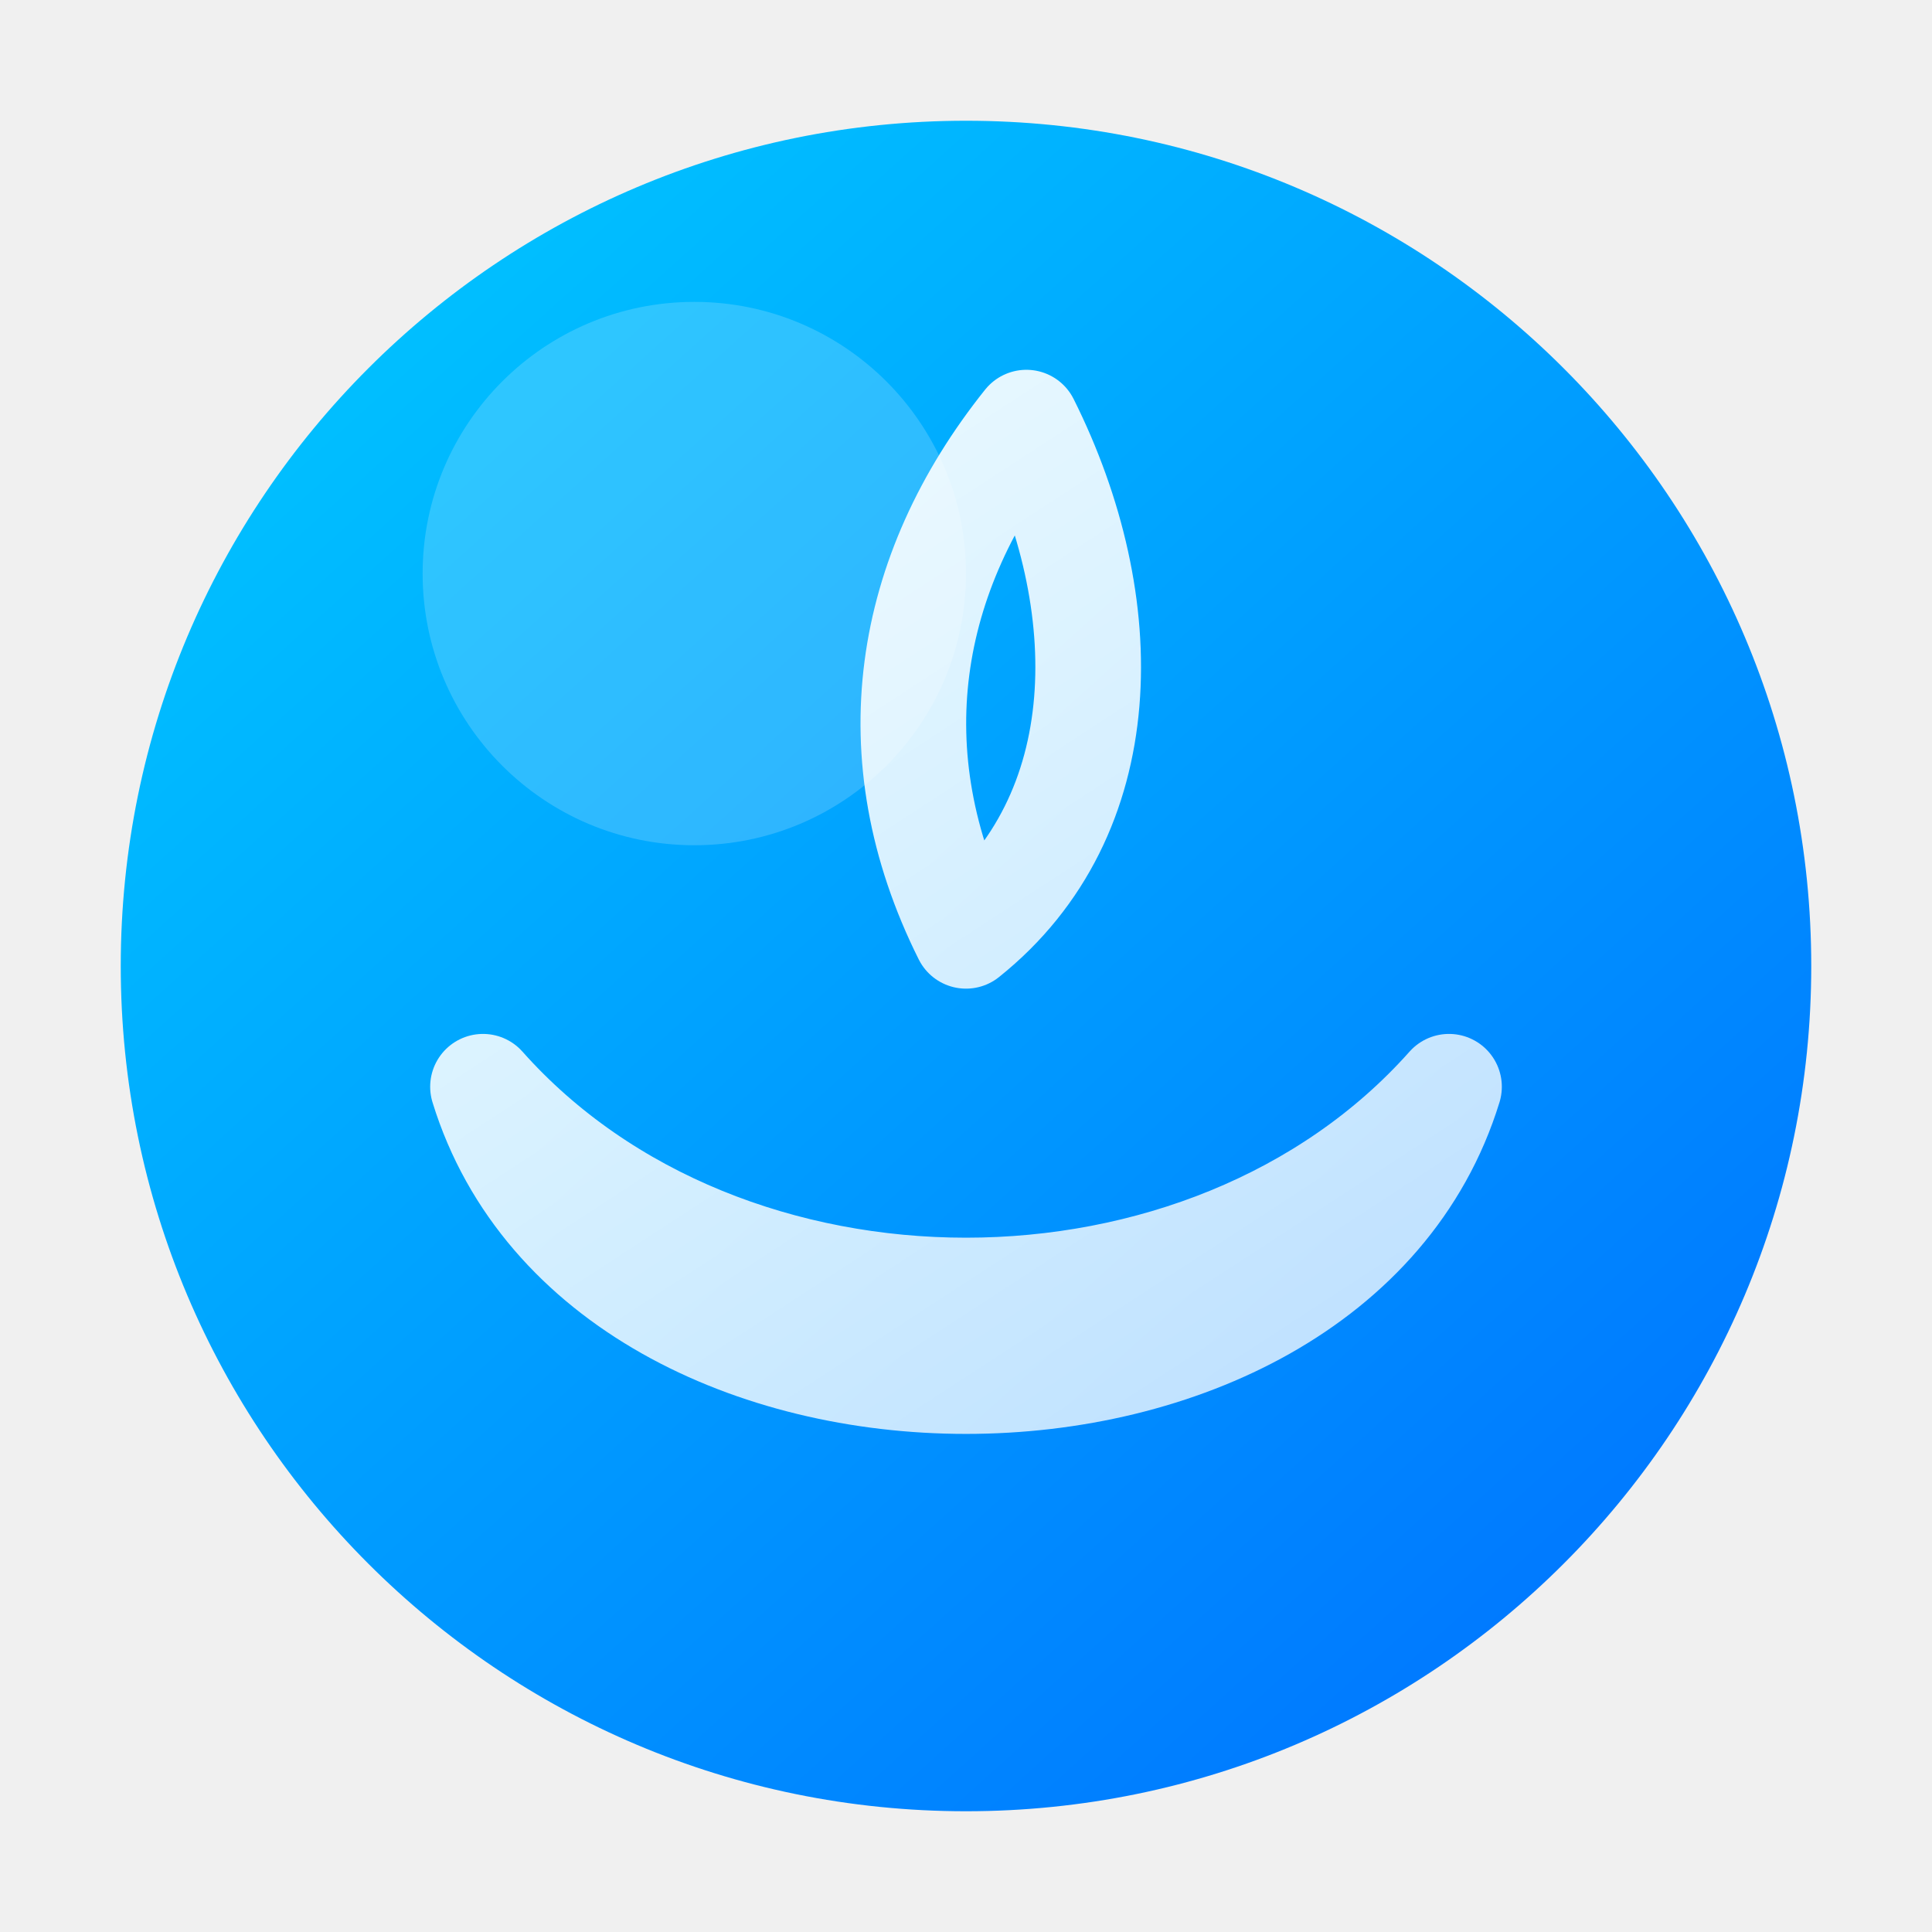
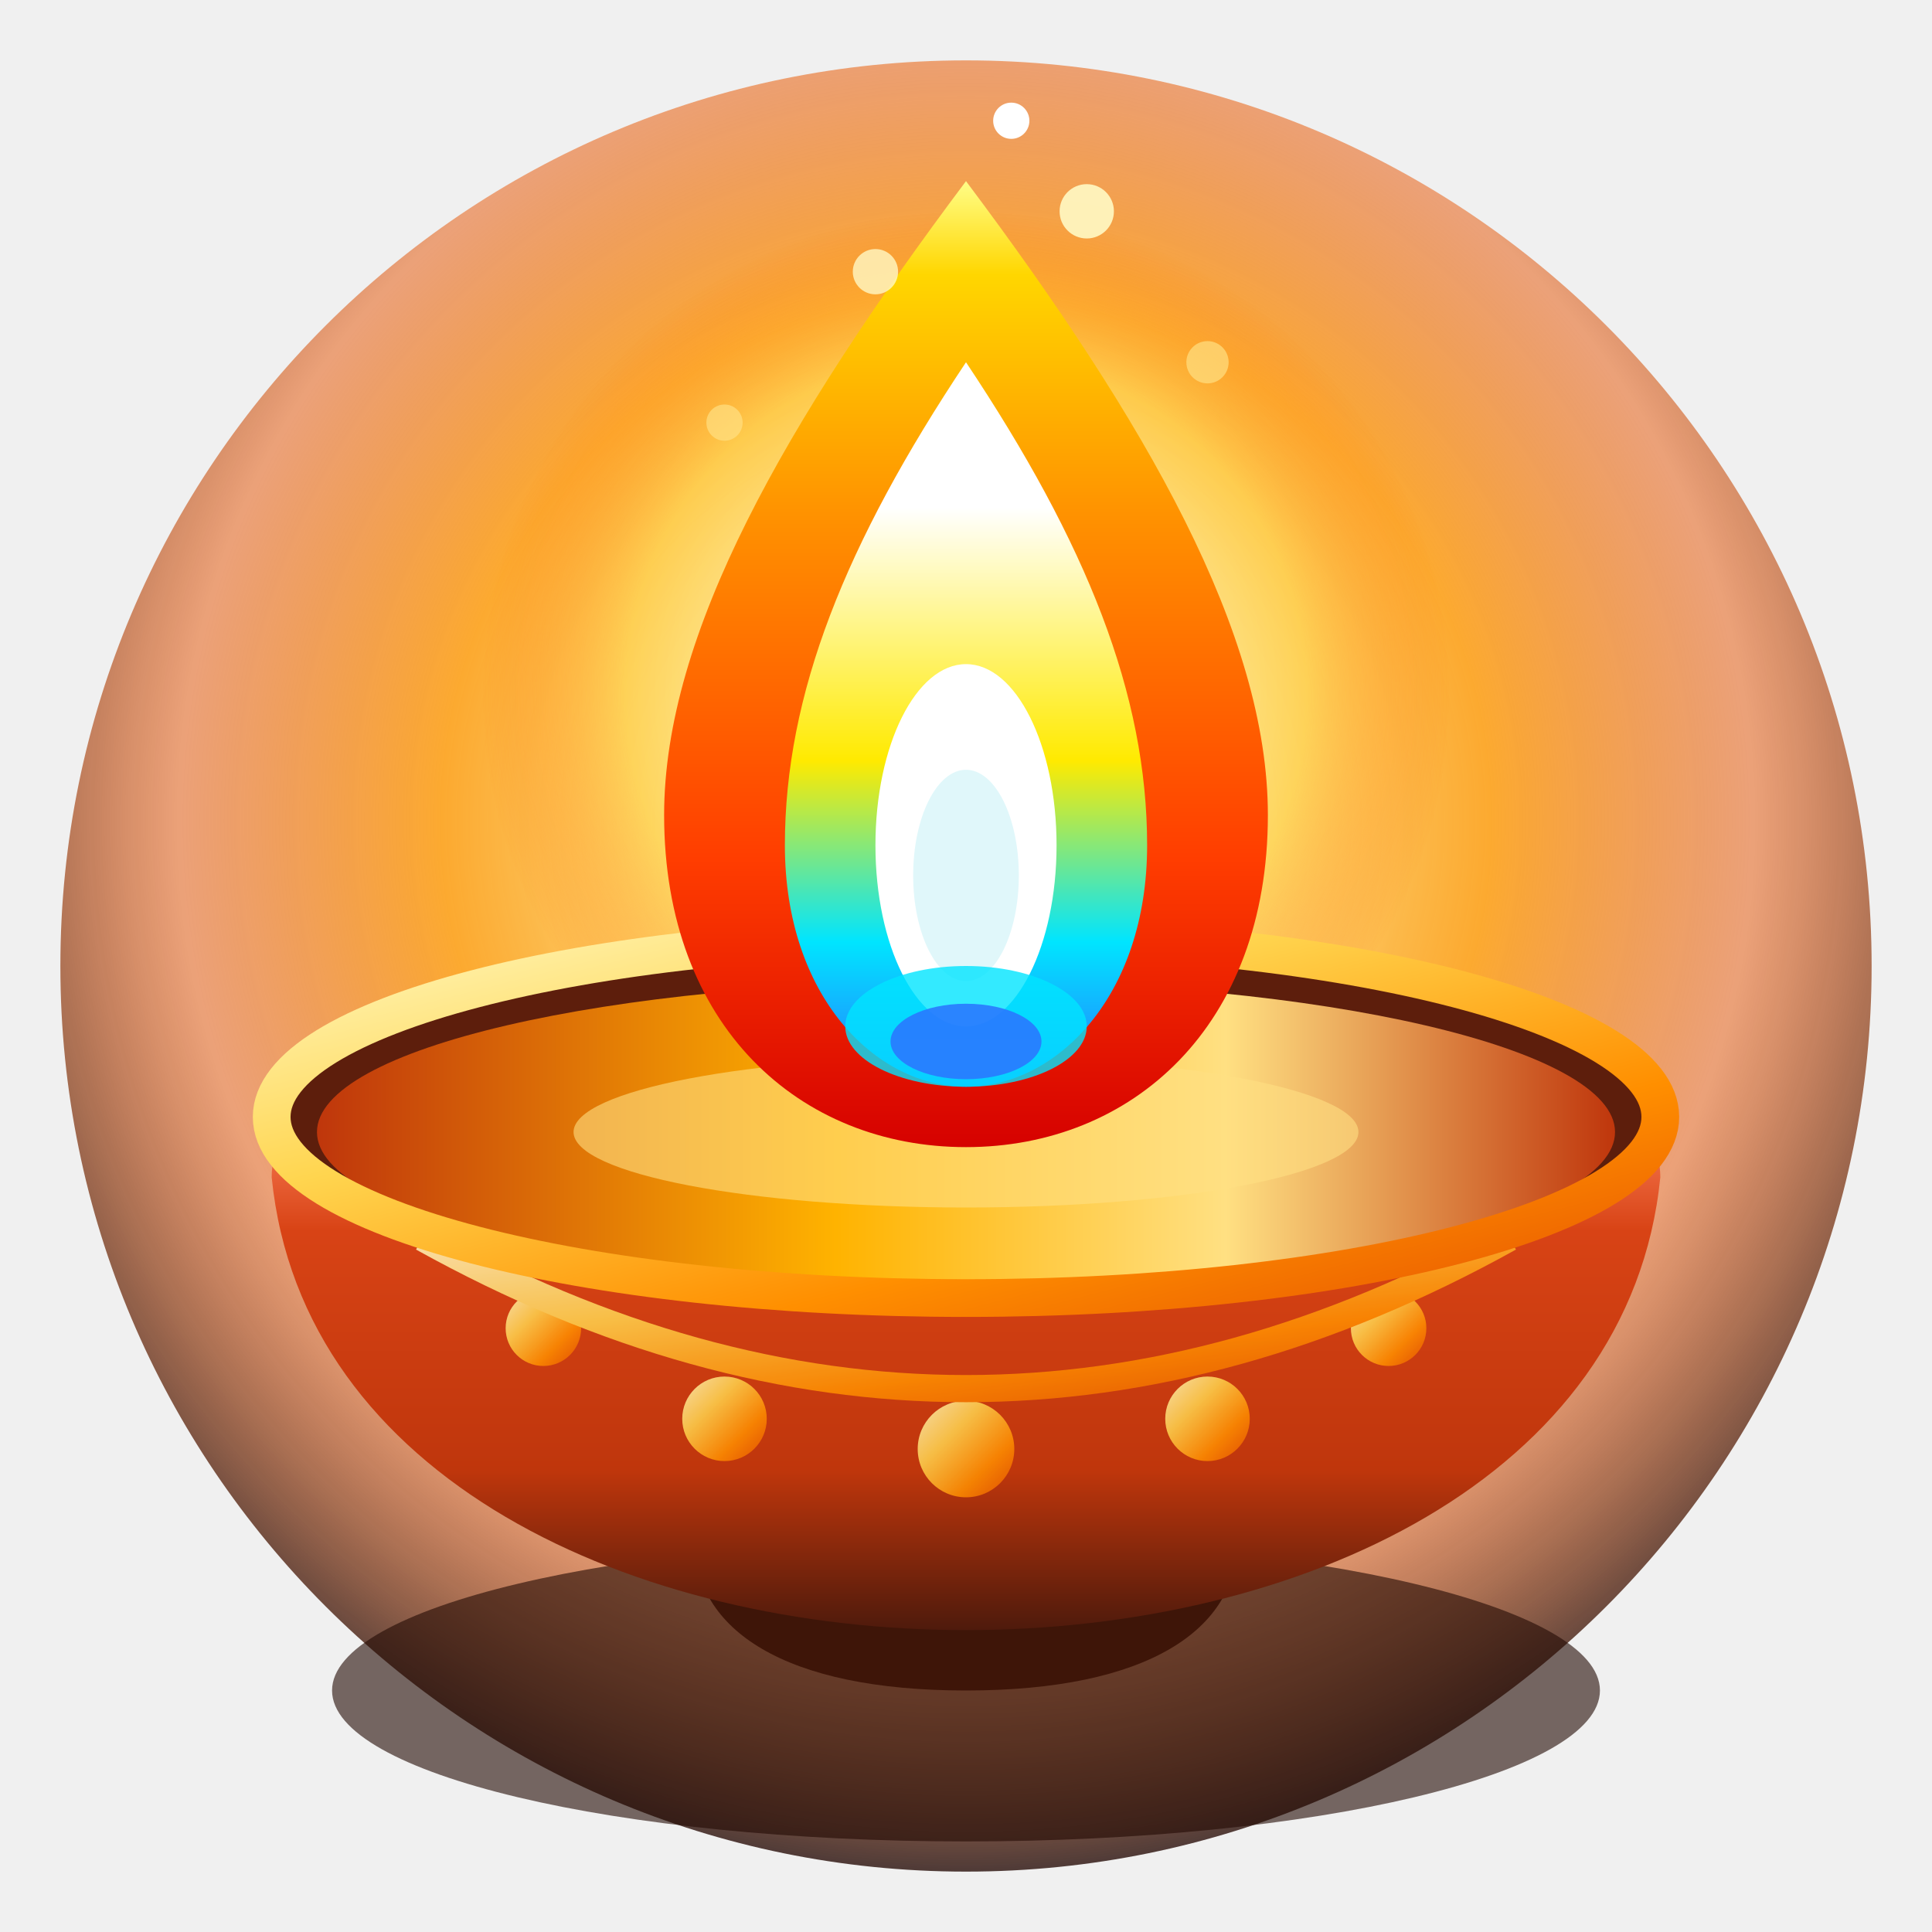
<svg xmlns="http://www.w3.org/2000/svg" viewBox="0 0 128 128" role="img" aria-label="Diya">
  <defs>
-     <linearGradient id="bg" x1="18" y1="14" x2="110" y2="116" gradientUnits="userSpaceOnUse">
-       <stop stop-color="#00c6ff" />
-       <stop offset="1" stop-color="#0072ff" />
+     <radialGradient id="diyaHalo" cx="50%" cy="42%" r="58%">
+       <stop offset="0%" stop-color="#FFFDE7" stop-opacity="1" />
+       <stop offset="25%" stop-color="#FFE082" stop-opacity="0.9" />
+       <stop offset="50%" stop-color="#FF9800" stop-opacity="0.8" />
+       <stop offset="75%" stop-color="#E65100" stop-opacity="0.5" />
+       <stop offset="100%" stop-color="#3E2723" stop-opacity="0.9" />
+     </radialGradient>
+     <radialGradient id="flameCoreGlow" cx="50%" cy="50%" r="50%">
+       <stop offset="0%" stop-color="#FFFFFF" />
+       <stop offset="30%" stop-color="#FFF9C4" />
+       <stop offset="70%" stop-color="#FFD54F" />
+       <stop offset="100%" stop-color="#FF6F00" stop-opacity="0" />
+     </radialGradient>
+     <linearGradient id="clayBody" x1="0%" y1="0%" x2="0%" y2="100%">
+       <stop offset="0%" stop-color="#FF8A65" />
+       <stop offset="25%" stop-color="#D84315" />
+       <stop offset="70%" stop-color="#BF360C" />
+       <stop offset="100%" stop-color="#4E1A0C" />
    </linearGradient>
-     <linearGradient id="shine" x1="30" y1="22" x2="86" y2="108" gradientUnits="userSpaceOnUse">
-       <stop stop-color="#fff" stop-opacity=".95" />
-       <stop offset="1" stop-color="#fff" stop-opacity=".72" />
+     <linearGradient id="brassGold" x1="0%" y1="0%" x2="100%" y2="100%">
+       <stop offset="0%" stop-color="#FFF9C4" />
+       <stop offset="35%" stop-color="#FFD54F" />
+       <stop offset="70%" stop-color="#FF8F00" />
+       <stop offset="100%" stop-color="#E65100" />
+     </linearGradient>
+     <linearGradient id="goldenOil" x1="0%" y1="0%" x2="100%" y2="0%">
+       <stop offset="0%" stop-color="#BF360C" />
+       <stop offset="40%" stop-color="#FFB300" />
+       <stop offset="70%" stop-color="#FFE082" />
+       <stop offset="100%" stop-color="#BF360C" />
+     </linearGradient>
+     <linearGradient id="outerFlame" x1="50%" y1="100%" x2="50%" y2="0%">
+       <stop offset="0%" stop-color="#D50000" />
+       <stop offset="30%" stop-color="#FF3D00" />
+       <stop offset="65%" stop-color="#FF9100" />
+       <stop offset="90%" stop-color="#FFD600" />
+       <stop offset="100%" stop-color="#FFFF8D" />
+     </linearGradient>
+     <linearGradient id="innerFlame" x1="50%" y1="100%" x2="50%" y2="0%">
+       <stop offset="0%" stop-color="#2979FF" />
+       <stop offset="20%" stop-color="#00E5FF" />
+       <stop offset="45%" stop-color="#FFEA00" />
+       <stop offset="80%" stop-color="#FFFFFF" />
+       <stop offset="100%" stop-color="#FFFFFF" />
    </linearGradient>
  </defs>
-   <circle cx="64" cy="64" r="56" fill="url(#bg)" />
-   <circle cx="46" cy="38" r="18" fill="#fff" opacity=".18" />
-   <path d="M32 72 C48 90 80 90 96 72 C88 98 40 98 32 72 Z M64 62 C58 50 60 38 68 28 C74 40 74 54 64 62 Z" fill="none" stroke="url(#shine)" stroke-width="7" stroke-linecap="round" stroke-linejoin="round" />
+   <circle cx="64" cy="64" r="60" fill="url(#diyaHalo)" />
+   <circle cx="64" cy="46" r="32" fill="url(#flameCoreGlow)" opacity="0.65" />
+   <ellipse cx="64" cy="112" rx="42" ry="10" fill="#210802" opacity="0.6" />
+   <path d="M46 102 C46 108 52 112 64 112 C76 112 82 108 82 102 C74 104 54 104 46 102 Z" fill="#3E1508" />
+   <ellipse cx="64" cy="103" rx="18" ry="3" fill="url(#brassGold)" />
+   <path d="M18 78 C20 98 42 108 64 108 C86 108 108 98 110 78 C110 74 106 72 96 73 C84 74 72 75 64 75 C56 75 44 74 32 73 C22 72 18 74 18 78 Z" fill="url(#clayBody)" />
+   <g fill="url(#brassGold)" opacity="0.85">
+     <circle cx="36" cy="88" r="2.5" />
+     <circle cx="48" cy="94" r="2.8" />
+     <circle cx="64" cy="96" r="3.2" />
+     <circle cx="80" cy="94" r="2.8" />
+     <circle cx="92" cy="88" r="2.5" />
+     <path d="M28 82 Q46 92 64 92 Q82 92 100 82" fill="none" stroke="url(#brassGold)" stroke-width="1.8" />
+   </g>
+   <ellipse cx="64" cy="74" rx="46" ry="12" fill="#5D1E0C" />
+   <ellipse cx="64" cy="75" rx="43" ry="10" fill="url(#goldenOil)" />
+   <ellipse cx="64" cy="74" rx="46" ry="12" fill="none" stroke="url(#brassGold)" stroke-width="2.5" />
+   <ellipse cx="64" cy="75" rx="26" ry="5" fill="#FFE082" opacity="0.6" />
+   <path d="M64 74 C64 68 62 62 64 56 C65 62 66 68 64 74 Z" fill="#212121" />
+   <path d="M63 60 C63 56 65 56 65 60 Z" fill="#FF5722" />
+   <path d="M64 12 C52 28 44 42 44 54 C44 68 53 76 64 76 C75 76 84 68 84 54 C84 42 76 28 64 12 Z" fill="url(#outerFlame)" />
+   <path d="M64 24 C56 36 52 46 52 56 C52 66 58 72 64 72 C70 72 76 66 76 56 C76 46 72 36 64 24 Z" fill="url(#innerFlame)" />
+   <ellipse cx="64" cy="56" rx="6" ry="12" fill="#FFFFFF" />
+   <ellipse cx="64" cy="58" rx="3.5" ry="7" fill="#E0F7FA" />
+   <ellipse cx="64" cy="68" rx="8" ry="4" fill="#00E5FF" opacity="0.8" />
+   <ellipse cx="64" cy="69" rx="5" ry="2.5" fill="#2979FF" opacity="0.9" />
+   <circle cx="58" cy="18" r="1.5" fill="#FFF9C4" opacity="0.8" />
+   <circle cx="72" cy="14" r="1.8" fill="#FFF9C4" opacity="0.9" />
+   <circle cx="67" cy="8" r="1.2" fill="#FFFFFF" />
+   <circle cx="48" cy="28" r="1.2" fill="#FFE082" opacity="0.7" />
+   <circle cx="80" cy="24" r="1.4" fill="#FFE082" opacity="0.7" />
</svg>
